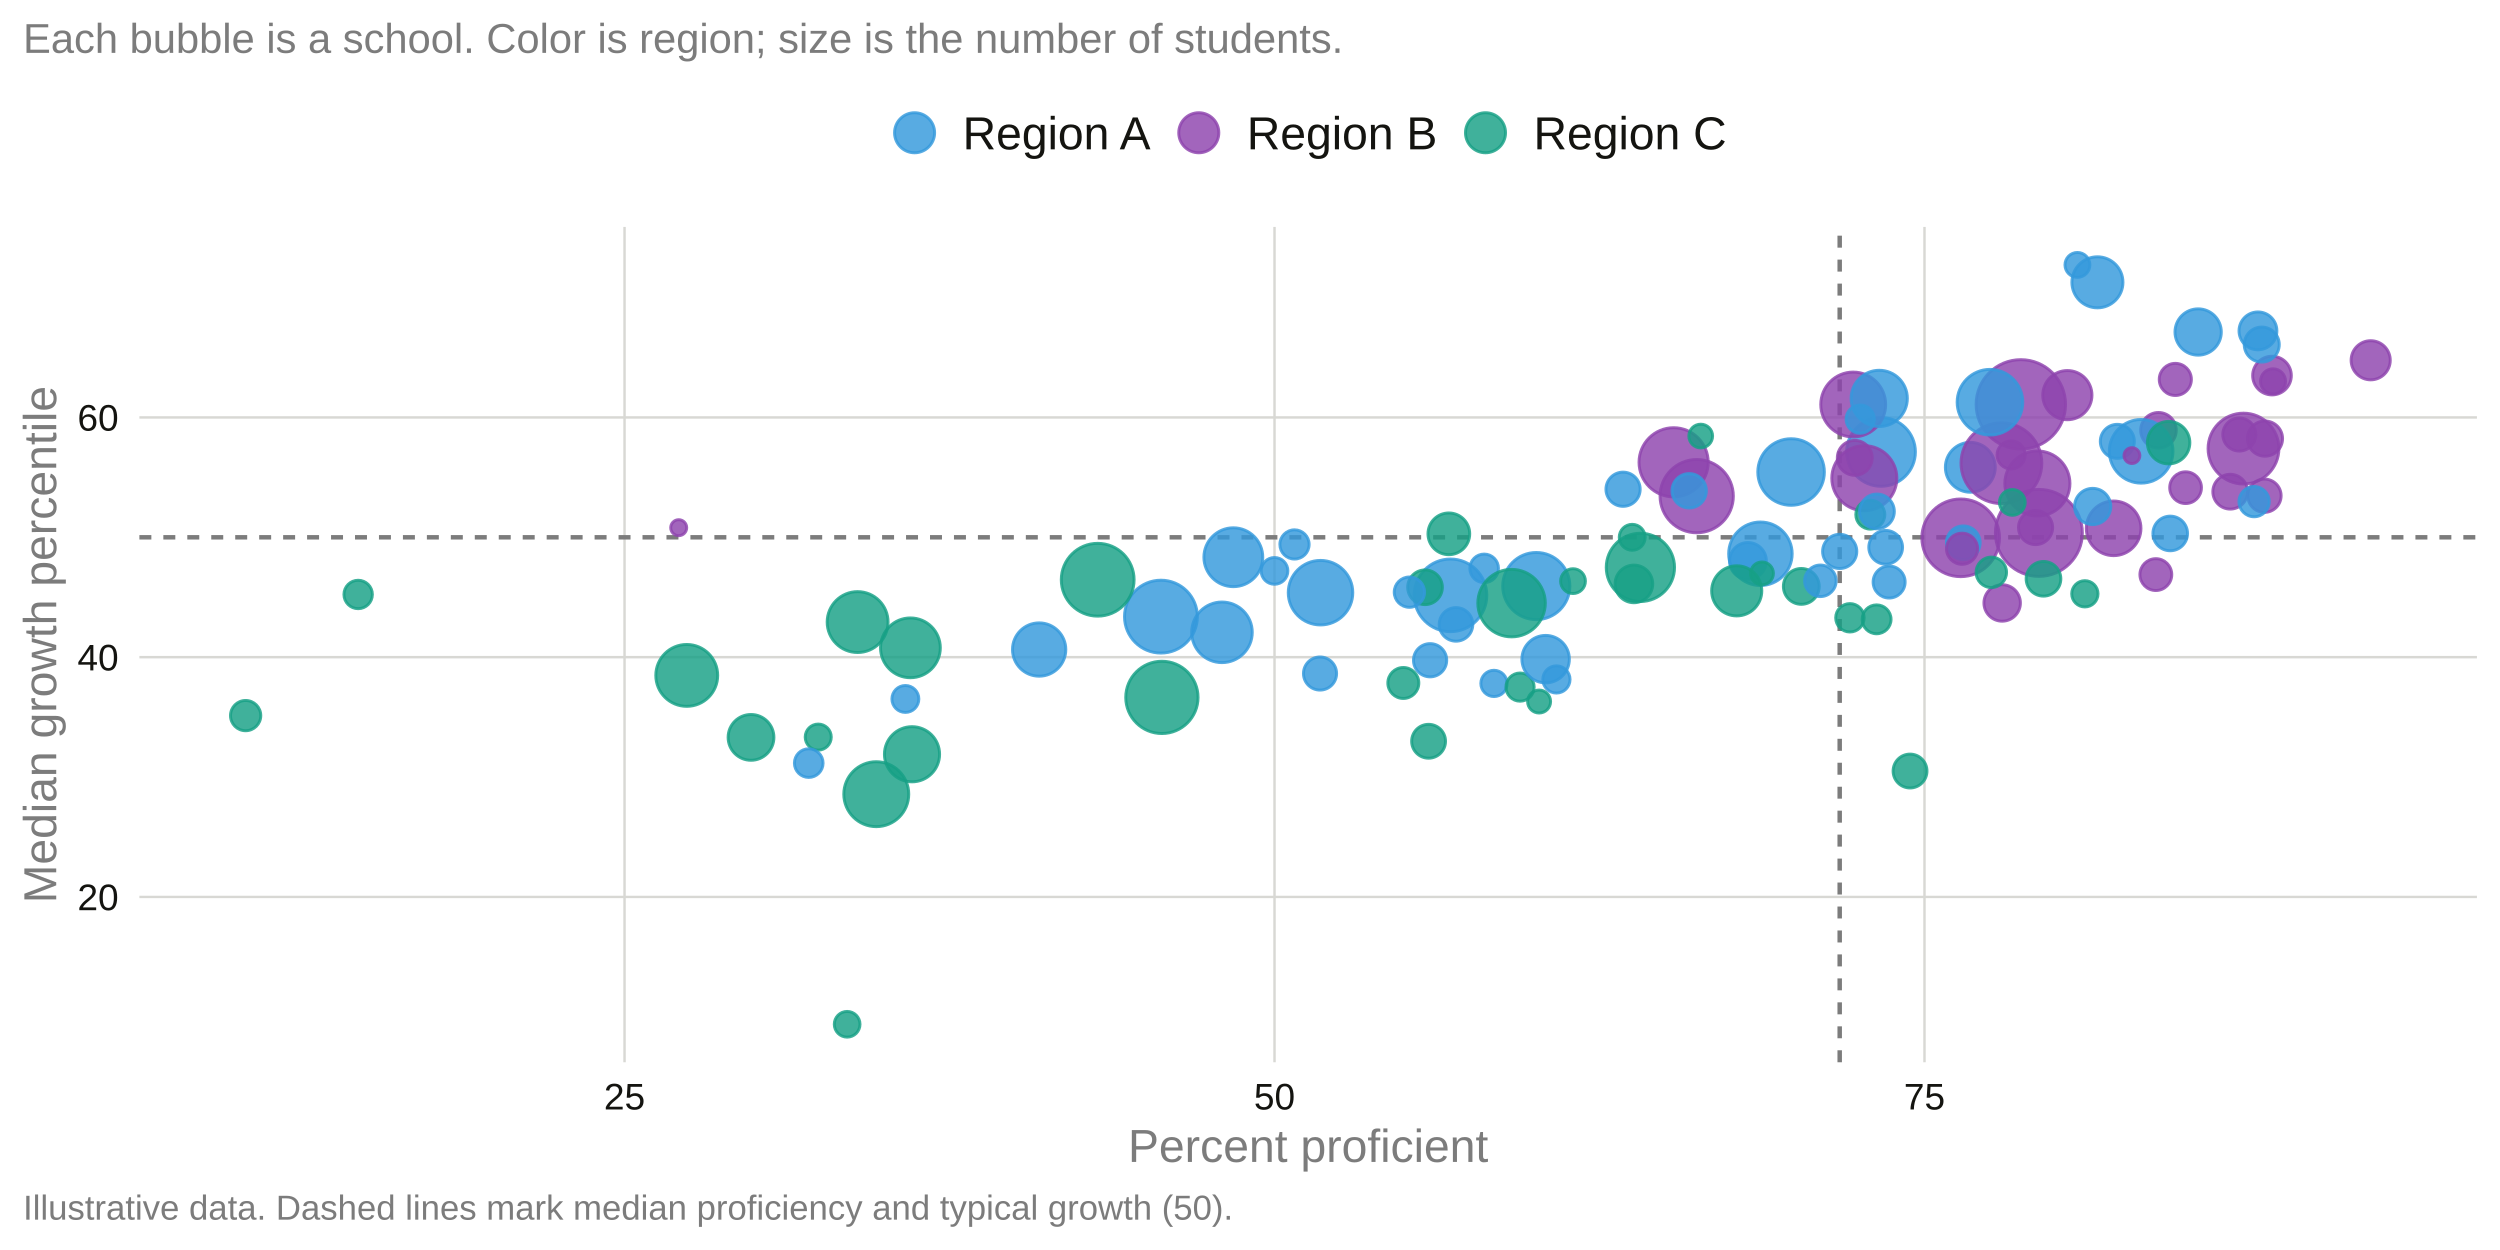
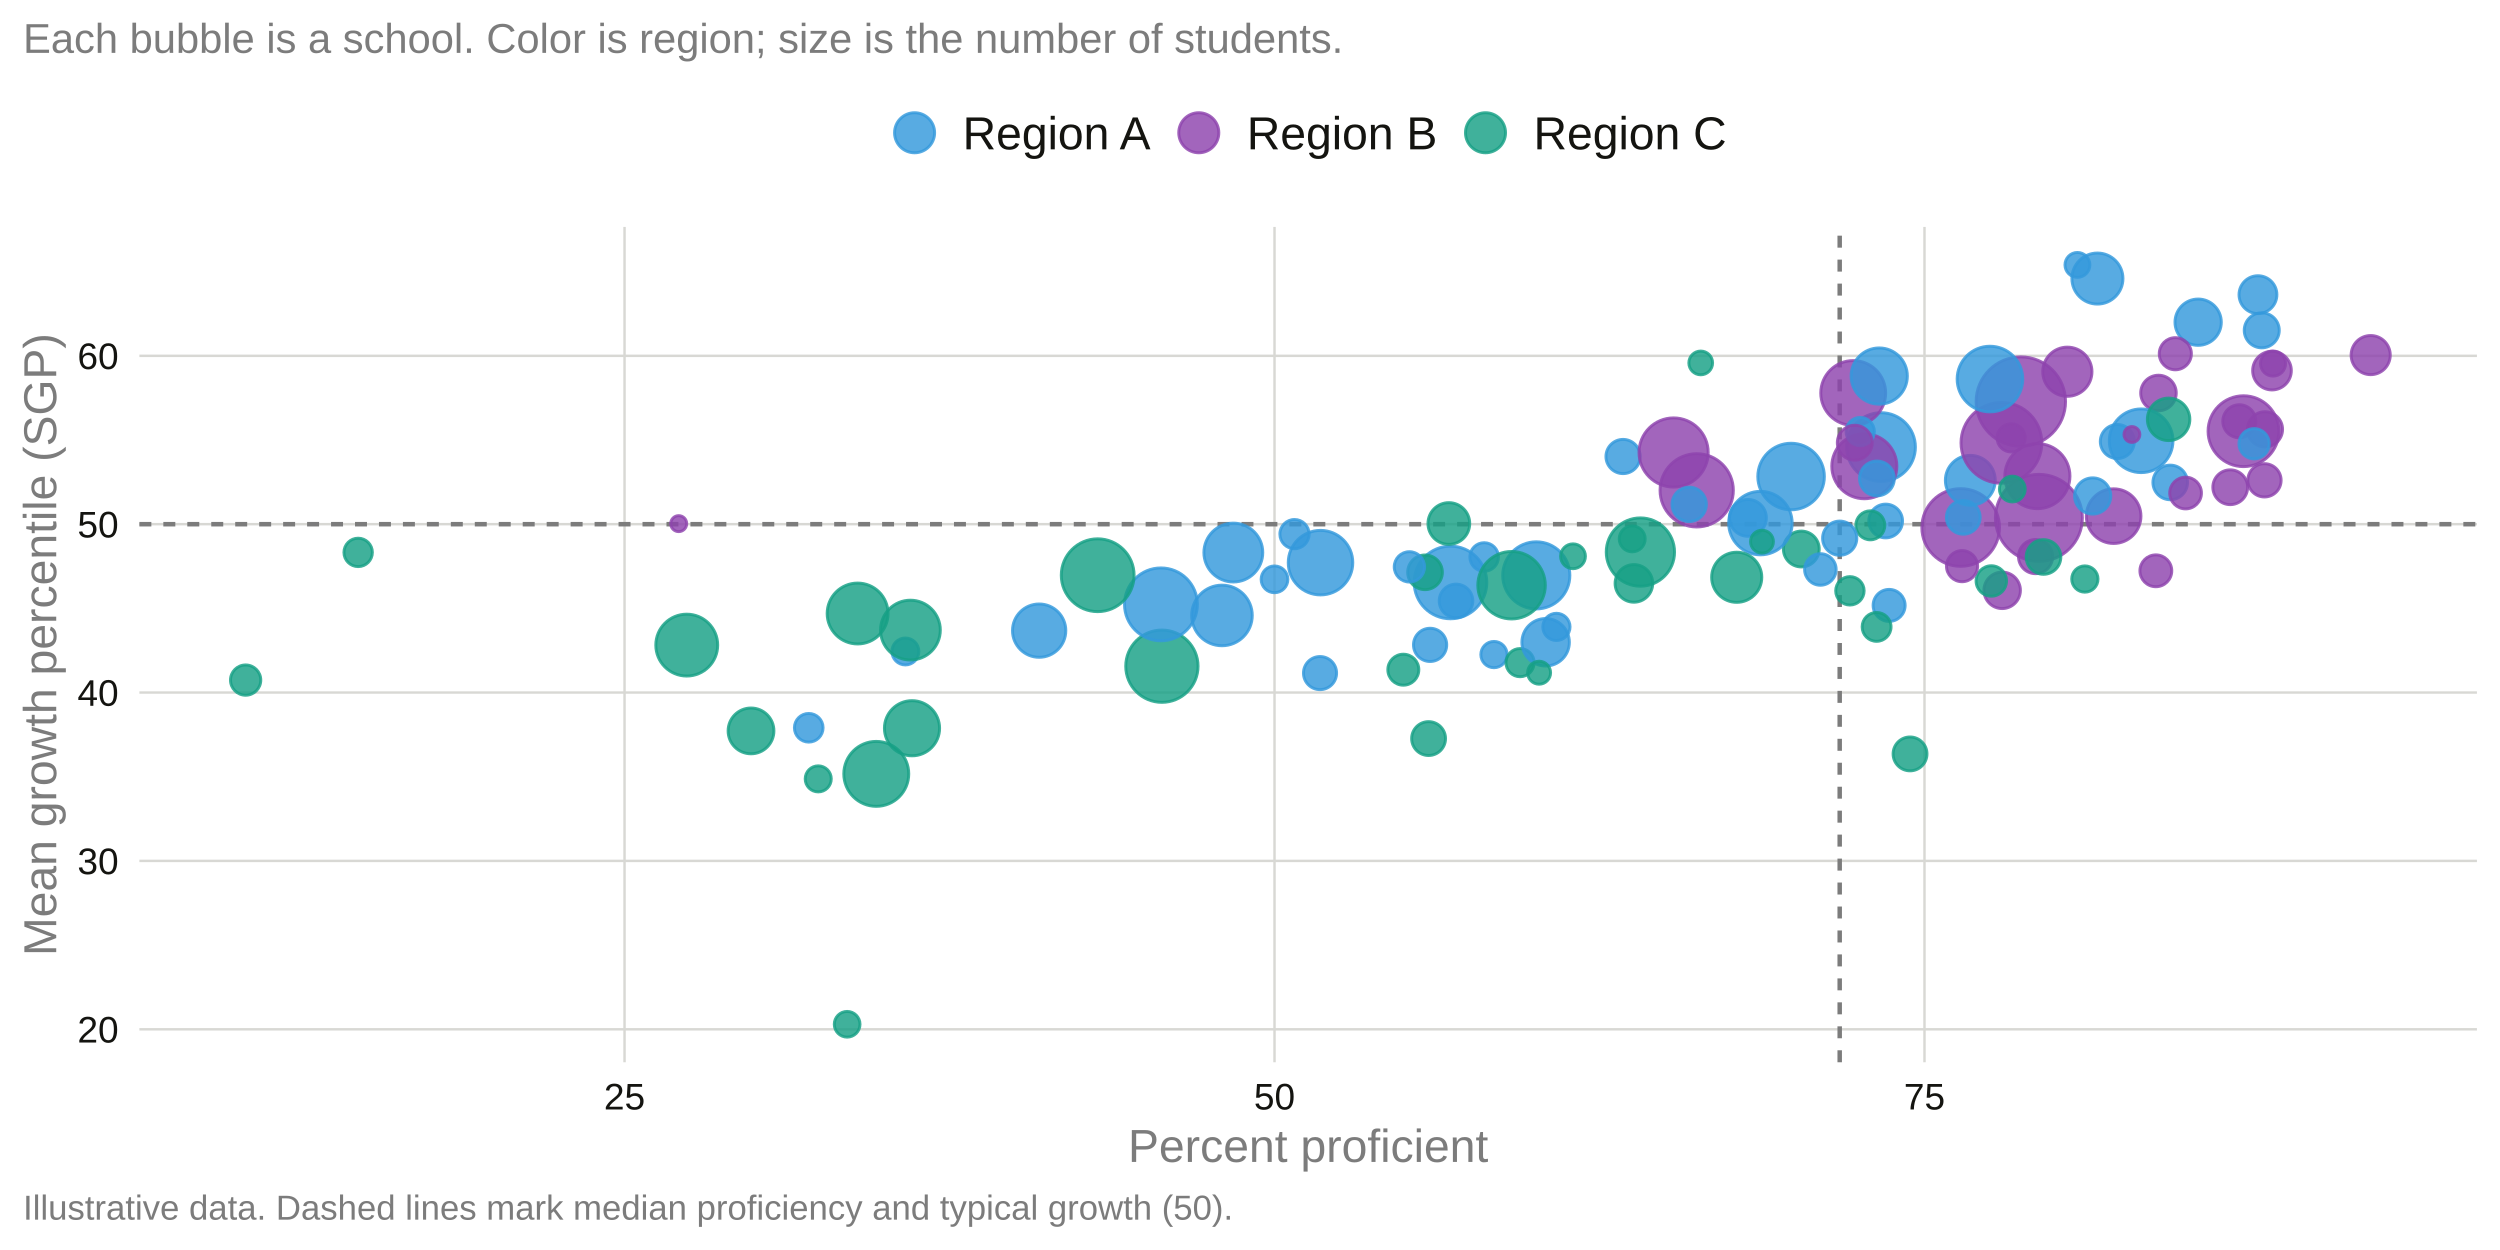
<svg xmlns="http://www.w3.org/2000/svg" width="864.00pt" height="432.00pt" viewBox="0 0 864.00 432.00">
  <g class="svglite">
    <defs>
      <style type="text/css">
    .svglite line, .svglite polyline, .svglite polygon, .svglite path, .svglite rect, .svglite circle {
      fill: none;
      stroke: #000000;
      stroke-linecap: round;
      stroke-linejoin: round;
      stroke-miterlimit: 10.00;
    }
    .svglite text {
      white-space: pre;
    }
    .svglite g.glyphgroup path {
      fill: inherit;
      stroke: none;
    }
  </style>
    </defs>
    <rect width="100%" height="100%" style="stroke: none; fill: none;" />
    <defs>
      <clipPath id="cpMC4wMHw4NjQuMDB8MC4wMHw0MzIuMDA=">
        <rect x="0.00" y="0.00" width="864.00" height="432.00" />
      </clipPath>
    </defs>
    <g clip-path="url(#cpMC4wMHw4NjQuMDB8MC4wMHw0MzIuMDA=)">
      <rect x="0" y="-0" width="864.00" height="432.00" style="stroke-width: 1.55; stroke: none;" />
    </g>
    <defs>
      <clipPath id="cpNDguMTd8ODU2LjAzfDc4LjQzfDM2Ny4xMQ==">
        <rect x="48.17" y="78.43" width="807.86" height="288.68" />
      </clipPath>
    </defs>
    <g clip-path="url(#cpNDguMTd8ODU2LjAzfDc4LjQzfDM2Ny4xMQ==)">
      <rect x="48.17" y="78.43" width="807.86" height="288.68" style="stroke-width: 1.55; stroke: none;" />
-       <polyline points="48.17,309.98 856.03,309.98 " style="stroke-width: 0.85; stroke: #D8D8D4; stroke-linecap: butt;" />
-       <polyline points="48.17,227.12 856.03,227.12 " style="stroke-width: 0.85; stroke: #D8D8D4; stroke-linecap: butt;" />
-       <polyline points="48.17,144.27 856.03,144.27 " style="stroke-width: 0.85; stroke: #D8D8D4; stroke-linecap: butt;" />
+       <polyline points="48.17,355.72 856.03,355.72 " style="stroke-width: 0.85; stroke: #D8D8D4; stroke-linecap: butt;" />
+       <polyline points="48.17,297.53 856.03,297.53 " style="stroke-width: 0.85; stroke: #D8D8D4; stroke-linecap: butt;" />
+       <polyline points="48.17,239.34 856.03,239.34 " style="stroke-width: 0.85; stroke: #D8D8D4; stroke-linecap: butt;" />
+       <polyline points="48.17,181.16 856.03,181.16 " style="stroke-width: 0.85; stroke: #D8D8D4; stroke-linecap: butt;" />
+       <polyline points="48.17,122.97 856.03,122.97 " style="stroke-width: 0.85; stroke: #D8D8D4; stroke-linecap: butt;" />
      <polyline points="215.84,367.11 215.84,78.43 " style="stroke-width: 0.85; stroke: #D8D8D4; stroke-linecap: butt;" />
      <polyline points="440.47,367.11 440.47,78.43 " style="stroke-width: 0.85; stroke: #D8D8D4; stroke-linecap: butt;" />
      <polyline points="665.10,367.11 665.10,78.43 " style="stroke-width: 0.85; stroke: #D8D8D4; stroke-linecap: butt;" />
-       <line x1="48.17" y1="185.69" x2="856.03" y2="185.69" style="stroke-width: 1.55; stroke: #7C7C7C; stroke-dasharray: 4.14,4.14; stroke-linecap: butt;" />
+       <line x1="48.17" y1="181.16" x2="856.03" y2="181.16" style="stroke-width: 1.55; stroke: #7C7C7C; stroke-dasharray: 4.14,4.14; stroke-linecap: butt;" />
      <line x1="635.80" y1="367.11" x2="635.80" y2="78.43" style="stroke-width: 1.55; stroke: #7C7C7C; stroke-dasharray: 4.14,4.14; stroke-linecap: butt;" />
-       <circle cx="516.32" cy="236.19" r="4.54" style="stroke-width: 1.03; stroke: #3498DB; stroke-opacity: 0.82; fill: #3498DB; fill-opacity: 0.82;" />
-       <circle cx="586.38" cy="171.47" r="12.66" style="stroke-width: 1.03; stroke: #8E44AD; stroke-opacity: 0.82; fill: #8E44AD; fill-opacity: 0.82;" />
-       <circle cx="456.37" cy="204.83" r="11.15" style="stroke-width: 1.03; stroke: #3498DB; stroke-opacity: 0.82; fill: #3498DB; fill-opacity: 0.82;" />
-       <circle cx="604.09" cy="193.86" r="6.36" style="stroke-width: 1.03; stroke: #3498DB; stroke-opacity: 0.82; fill: #3498DB; fill-opacity: 0.82;" />
-       <circle cx="401.55" cy="241.02" r="12.49" style="stroke-width: 1.03; stroke: #16A085; stroke-opacity: 0.82; fill: #16A085; fill-opacity: 0.82;" />
-       <circle cx="422.31" cy="218.53" r="10.47" style="stroke-width: 1.03; stroke: #3498DB; stroke-opacity: 0.82; fill: #3498DB; fill-opacity: 0.82;" />
-       <circle cx="237.34" cy="233.42" r="10.69" style="stroke-width: 1.03; stroke: #16A085; stroke-opacity: 0.82; fill: #16A085; fill-opacity: 0.82;" />
-       <circle cx="782.77" cy="151.58" r="6.08" style="stroke-width: 1.03; stroke: #8E44AD; stroke-opacity: 0.82; fill: #8E44AD; fill-opacity: 0.82;" />
-       <circle cx="560.93" cy="169.08" r="5.91" style="stroke-width: 1.03; stroke: #3498DB; stroke-opacity: 0.82; fill: #3498DB; fill-opacity: 0.82;" />
-       <circle cx="731.75" cy="152.53" r="5.88" style="stroke-width: 1.03; stroke: #3498DB; stroke-opacity: 0.82; fill: #3498DB; fill-opacity: 0.82;" />
-       <circle cx="782.60" cy="171.32" r="5.75" style="stroke-width: 1.03; stroke: #8E44AD; stroke-opacity: 0.82; fill: #8E44AD; fill-opacity: 0.82;" />
-       <circle cx="501.29" cy="205.75" r="12.55" style="stroke-width: 1.03; stroke: #3498DB; stroke-opacity: 0.82; fill: #3498DB; fill-opacity: 0.82;" />
-       <circle cx="730.47" cy="182.59" r="9.44" style="stroke-width: 1.03; stroke: #8E44AD; stroke-opacity: 0.82; fill: #8E44AD; fill-opacity: 0.82;" />
-       <circle cx="704.64" cy="184.17" r="15.03" style="stroke-width: 1.03; stroke: #8E44AD; stroke-opacity: 0.82; fill: #8E44AD; fill-opacity: 0.82;" />
-       <circle cx="619.00" cy="163.13" r="11.50" style="stroke-width: 1.03; stroke: #3498DB; stroke-opacity: 0.82; fill: #3498DB; fill-opacity: 0.82;" />
-       <circle cx="566.92" cy="196.09" r="11.80" style="stroke-width: 1.03; stroke: #16A085; stroke-opacity: 0.82; fill: #16A085; fill-opacity: 0.82;" />
-       <circle cx="564.68" cy="201.80" r="6.50" style="stroke-width: 1.03; stroke: #16A085; stroke-opacity: 0.82; fill: #16A085; fill-opacity: 0.82;" />
-       <circle cx="677.61" cy="185.87" r="13.42" style="stroke-width: 1.03; stroke: #8E44AD; stroke-opacity: 0.82; fill: #8E44AD; fill-opacity: 0.82;" />
-       <circle cx="724.87" cy="97.57" r="8.82" style="stroke-width: 1.03; stroke: #3498DB; stroke-opacity: 0.82; fill: #3498DB; fill-opacity: 0.82;" />
-       <circle cx="622.53" cy="202.66" r="6.19" style="stroke-width: 1.03; stroke: #16A085; stroke-opacity: 0.82; fill: #16A085; fill-opacity: 0.82;" />
-       <circle cx="492.49" cy="202.96" r="5.99" style="stroke-width: 1.03; stroke: #16A085; stroke-opacity: 0.82; fill: #16A085; fill-opacity: 0.82;" />
-       <circle cx="537.90" cy="234.82" r="4.70" style="stroke-width: 1.03; stroke: #3498DB; stroke-opacity: 0.82; fill: #3498DB; fill-opacity: 0.82;" />
-       <circle cx="714.48" cy="136.56" r="8.50" style="stroke-width: 1.03; stroke: #8E44AD; stroke-opacity: 0.82; fill: #8E44AD; fill-opacity: 0.82;" />
-       <circle cx="759.68" cy="114.74" r="8.00" style="stroke-width: 1.03; stroke: #3498DB; stroke-opacity: 0.82; fill: #3498DB; fill-opacity: 0.82;" />
-       <circle cx="770.77" cy="169.93" r="6.01" style="stroke-width: 1.03; stroke: #8E44AD; stroke-opacity: 0.82; fill: #8E44AD; fill-opacity: 0.82;" />
-       <circle cx="608.40" cy="191.38" r="10.97" style="stroke-width: 1.03; stroke: #3498DB; stroke-opacity: 0.82; fill: #3498DB; fill-opacity: 0.82;" />
-       <circle cx="819.31" cy="124.51" r="6.76" style="stroke-width: 1.03; stroke: #8E44AD; stroke-opacity: 0.82; fill: #8E44AD; fill-opacity: 0.82;" />
-       <circle cx="680.94" cy="161.50" r="8.62" style="stroke-width: 1.03; stroke: #3498DB; stroke-opacity: 0.82; fill: #3498DB; fill-opacity: 0.82;" />
-       <circle cx="650.08" cy="156.18" r="11.88" style="stroke-width: 1.03; stroke: #3498DB; stroke-opacity: 0.82; fill: #3498DB; fill-opacity: 0.82;" />
-       <circle cx="315.19" cy="260.67" r="9.53" style="stroke-width: 1.03; stroke: #16A085; stroke-opacity: 0.82; fill: #16A085; fill-opacity: 0.82;" />
-       <circle cx="698.40" cy="139.75" r="15.45" style="stroke-width: 1.03; stroke: #8E44AD; stroke-opacity: 0.82; fill: #8E44AD; fill-opacity: 0.82;" />
-       <circle cx="302.84" cy="274.47" r="11.22" style="stroke-width: 1.03; stroke: #16A085; stroke-opacity: 0.82; fill: #16A085; fill-opacity: 0.82;" />
-       <circle cx="512.93" cy="196.43" r="4.94" style="stroke-width: 1.03; stroke: #3498DB; stroke-opacity: 0.82; fill: #3498DB; fill-opacity: 0.82;" />
-       <circle cx="282.78" cy="254.74" r="4.50" style="stroke-width: 1.03; stroke: #16A085; stroke-opacity: 0.82; fill: #16A085; fill-opacity: 0.82;" />
-       <circle cx="691.69" cy="160.08" r="13.96" style="stroke-width: 1.03; stroke: #8E44AD; stroke-opacity: 0.82; fill: #8E44AD; fill-opacity: 0.82;" />
-       <circle cx="651.69" cy="189.15" r="5.83" style="stroke-width: 1.03; stroke: #3498DB; stroke-opacity: 0.82; fill: #3498DB; fill-opacity: 0.82;" />
-       <circle cx="704.12" cy="167.10" r="11.25" style="stroke-width: 1.03; stroke: #8E44AD; stroke-opacity: 0.82; fill: #8E44AD; fill-opacity: 0.82;" />
-       <circle cx="660.11" cy="266.47" r="5.85" style="stroke-width: 1.03; stroke: #16A085; stroke-opacity: 0.82; fill: #16A085; fill-opacity: 0.82;" />
-       <circle cx="401.22" cy="213.11" r="12.59" style="stroke-width: 1.03; stroke: #3498DB; stroke-opacity: 0.82; fill: #3498DB; fill-opacity: 0.82;" />
-       <circle cx="530.94" cy="202.54" r="11.60" style="stroke-width: 1.03; stroke: #3498DB; stroke-opacity: 0.82; fill: #3498DB; fill-opacity: 0.82;" />
-       <circle cx="775.35" cy="155.03" r="12.24" style="stroke-width: 1.03; stroke: #8E44AD; stroke-opacity: 0.82; fill: #8E44AD; fill-opacity: 0.82;" />
-       <circle cx="543.63" cy="200.84" r="4.29" style="stroke-width: 1.03; stroke: #16A085; stroke-opacity: 0.82; fill: #16A085; fill-opacity: 0.82;" />
-       <circle cx="723.23" cy="175.04" r="6.26" style="stroke-width: 1.03; stroke: #3498DB; stroke-opacity: 0.82; fill: #3498DB; fill-opacity: 0.82;" />
-       <circle cx="578.40" cy="159.77" r="11.95" style="stroke-width: 1.03; stroke: #8E44AD; stroke-opacity: 0.82; fill: #8E44AD; fill-opacity: 0.82;" />
-       <circle cx="785.20" cy="129.80" r="6.68" style="stroke-width: 1.03; stroke: #8E44AD; stroke-opacity: 0.82; fill: #8E44AD; fill-opacity: 0.82;" />
-       <circle cx="750.03" cy="184.36" r="5.98" style="stroke-width: 1.03; stroke: #3498DB; stroke-opacity: 0.82; fill: #3498DB; fill-opacity: 0.82;" />
-       <circle cx="703.49" cy="182.32" r="5.90" style="stroke-width: 1.03; stroke: #8E44AD; stroke-opacity: 0.82; fill: #8E44AD; fill-opacity: 0.82;" />
-       <circle cx="781.66" cy="119.09" r="6.05" style="stroke-width: 1.03; stroke: #3498DB; stroke-opacity: 0.82; fill: #3498DB; fill-opacity: 0.82;" />
-       <circle cx="687.73" cy="139.00" r="11.34" style="stroke-width: 1.03; stroke: #3498DB; stroke-opacity: 0.82; fill: #3498DB; fill-opacity: 0.82;" />
-       <circle cx="493.72" cy="256.18" r="5.85" style="stroke-width: 1.03; stroke: #16A085; stroke-opacity: 0.82; fill: #16A085; fill-opacity: 0.82;" />
-       <circle cx="426.24" cy="192.58" r="10.17" style="stroke-width: 1.03; stroke: #3498DB; stroke-opacity: 0.82; fill: #3498DB; fill-opacity: 0.82;" />
-       <circle cx="259.55" cy="254.84" r="7.91" style="stroke-width: 1.03; stroke: #16A085; stroke-opacity: 0.82; fill: #16A085; fill-opacity: 0.82;" />
-       <circle cx="447.38" cy="188.16" r="5.05" style="stroke-width: 1.03; stroke: #3498DB; stroke-opacity: 0.82; fill: #3498DB; fill-opacity: 0.82;" />
-       <circle cx="640.47" cy="139.80" r="11.21" style="stroke-width: 1.03; stroke: #8E44AD; stroke-opacity: 0.82; fill: #8E44AD; fill-opacity: 0.82;" />
-       <circle cx="608.94" cy="198.16" r="3.95" style="stroke-width: 1.03; stroke: #16A085; stroke-opacity: 0.82; fill: #16A085; fill-opacity: 0.82;" />
-       <circle cx="379.36" cy="200.36" r="12.58" style="stroke-width: 1.03; stroke: #16A085; stroke-opacity: 0.82; fill: #16A085; fill-opacity: 0.82;" />
-       <circle cx="494.24" cy="228.18" r="5.74" style="stroke-width: 1.03; stroke: #3498DB; stroke-opacity: 0.82; fill: #3498DB; fill-opacity: 0.82;" />
-       <circle cx="84.89" cy="247.31" r="5.23" style="stroke-width: 1.03; stroke: #16A085; stroke-opacity: 0.82; fill: #16A085; fill-opacity: 0.82;" />
-       <circle cx="644.31" cy="165.27" r="11.24" style="stroke-width: 1.03; stroke: #8E44AD; stroke-opacity: 0.82; fill: #8E44AD; fill-opacity: 0.82;" />
-       <circle cx="525.33" cy="237.46" r="4.87" style="stroke-width: 1.03; stroke: #16A085; stroke-opacity: 0.82; fill: #16A085; fill-opacity: 0.82;" />
-       <circle cx="745.97" cy="148.70" r="6.14" style="stroke-width: 1.03; stroke: #8E44AD; stroke-opacity: 0.82; fill: #8E44AD; fill-opacity: 0.82;" />
-       <circle cx="739.98" cy="155.97" r="11.00" style="stroke-width: 1.03; stroke: #3498DB; stroke-opacity: 0.82; fill: #3498DB; fill-opacity: 0.82;" />
-       <circle cx="312.90" cy="241.56" r="4.65" style="stroke-width: 1.03; stroke: #3498DB; stroke-opacity: 0.82; fill: #3498DB; fill-opacity: 0.82;" />
-       <circle cx="649.46" cy="137.69" r="9.72" style="stroke-width: 1.03; stroke: #3498DB; stroke-opacity: 0.82; fill: #3498DB; fill-opacity: 0.82;" />
-       <circle cx="359.13" cy="224.48" r="9.21" style="stroke-width: 1.03; stroke: #3498DB; stroke-opacity: 0.82; fill: #3498DB; fill-opacity: 0.82;" />
-       <circle cx="600.21" cy="204.20" r="8.66" style="stroke-width: 1.03; stroke: #16A085; stroke-opacity: 0.82; fill: #16A085; fill-opacity: 0.82;" />
-       <circle cx="522.40" cy="208.44" r="11.66" style="stroke-width: 1.03; stroke: #16A085; stroke-opacity: 0.82; fill: #16A085; fill-opacity: 0.82;" />
-       <circle cx="642.89" cy="144.86" r="4.89" style="stroke-width: 1.03; stroke: #3498DB; stroke-opacity: 0.82; fill: #3498DB; fill-opacity: 0.82;" />
-       <circle cx="706.23" cy="200.03" r="5.99" style="stroke-width: 1.03; stroke: #16A085; stroke-opacity: 0.82; fill: #16A085; fill-opacity: 0.82;" />
-       <circle cx="503.20" cy="215.79" r="5.80" style="stroke-width: 1.03; stroke: #3498DB; stroke-opacity: 0.82; fill: #3498DB; fill-opacity: 0.82;" />
-       <circle cx="534.17" cy="227.80" r="8.20" style="stroke-width: 1.03; stroke: #3498DB; stroke-opacity: 0.82; fill: #3498DB; fill-opacity: 0.82;" />
+       <circle cx="516.32" cy="226.22" r="4.54" style="stroke-width: 1.03; stroke: #3498DB; stroke-opacity: 0.82; fill: #3498DB; fill-opacity: 0.82;" />
+       <circle cx="586.38" cy="169.46" r="12.66" style="stroke-width: 1.03; stroke: #8E44AD; stroke-opacity: 0.82; fill: #8E44AD; fill-opacity: 0.82;" />
+       <circle cx="456.37" cy="194.45" r="11.15" style="stroke-width: 1.03; stroke: #3498DB; stroke-opacity: 0.82; fill: #3498DB; fill-opacity: 0.82;" />
+       <circle cx="604.09" cy="178.98" r="6.36" style="stroke-width: 1.03; stroke: #3498DB; stroke-opacity: 0.82; fill: #3498DB; fill-opacity: 0.82;" />
+       <circle cx="401.55" cy="230.24" r="12.49" style="stroke-width: 1.03; stroke: #16A085; stroke-opacity: 0.82; fill: #16A085; fill-opacity: 0.82;" />
+       <circle cx="422.31" cy="212.70" r="10.47" style="stroke-width: 1.03; stroke: #3498DB; stroke-opacity: 0.82; fill: #3498DB; fill-opacity: 0.82;" />
+       <circle cx="237.34" cy="222.95" r="10.69" style="stroke-width: 1.03; stroke: #16A085; stroke-opacity: 0.82; fill: #16A085; fill-opacity: 0.82;" />
+       <circle cx="782.77" cy="148.38" r="6.08" style="stroke-width: 1.03; stroke: #8E44AD; stroke-opacity: 0.82; fill: #8E44AD; fill-opacity: 0.82;" />
+       <circle cx="560.93" cy="157.77" r="5.91" style="stroke-width: 1.03; stroke: #3498DB; stroke-opacity: 0.82; fill: #3498DB; fill-opacity: 0.82;" />
+       <circle cx="731.75" cy="152.59" r="5.88" style="stroke-width: 1.03; stroke: #3498DB; stroke-opacity: 0.82; fill: #3498DB; fill-opacity: 0.82;" />
+       <circle cx="782.60" cy="166.00" r="5.75" style="stroke-width: 1.03; stroke: #8E44AD; stroke-opacity: 0.82; fill: #8E44AD; fill-opacity: 0.82;" />
+       <circle cx="501.29" cy="201.30" r="12.55" style="stroke-width: 1.03; stroke: #3498DB; stroke-opacity: 0.82; fill: #3498DB; fill-opacity: 0.82;" />
+       <circle cx="730.47" cy="178.38" r="9.44" style="stroke-width: 1.03; stroke: #8E44AD; stroke-opacity: 0.82; fill: #8E44AD; fill-opacity: 0.82;" />
+       <circle cx="704.64" cy="178.97" r="15.03" style="stroke-width: 1.03; stroke: #8E44AD; stroke-opacity: 0.82; fill: #8E44AD; fill-opacity: 0.82;" />
+       <circle cx="619.00" cy="164.69" r="11.50" style="stroke-width: 1.03; stroke: #3498DB; stroke-opacity: 0.82; fill: #3498DB; fill-opacity: 0.82;" />
+       <circle cx="566.92" cy="190.79" r="11.80" style="stroke-width: 1.03; stroke: #16A085; stroke-opacity: 0.82; fill: #16A085; fill-opacity: 0.82;" />
+       <circle cx="564.68" cy="201.62" r="6.50" style="stroke-width: 1.03; stroke: #16A085; stroke-opacity: 0.82; fill: #16A085; fill-opacity: 0.82;" />
+       <circle cx="677.61" cy="182.30" r="13.42" style="stroke-width: 1.03; stroke: #8E44AD; stroke-opacity: 0.82; fill: #8E44AD; fill-opacity: 0.82;" />
+       <circle cx="724.87" cy="96.27" r="8.82" style="stroke-width: 1.03; stroke: #3498DB; stroke-opacity: 0.82; fill: #3498DB; fill-opacity: 0.82;" />
+       <circle cx="622.53" cy="189.74" r="6.19" style="stroke-width: 1.03; stroke: #16A085; stroke-opacity: 0.82; fill: #16A085; fill-opacity: 0.82;" />
+       <circle cx="492.49" cy="197.79" r="5.99" style="stroke-width: 1.03; stroke: #16A085; stroke-opacity: 0.82; fill: #16A085; fill-opacity: 0.82;" />
+       <circle cx="537.90" cy="216.65" r="4.70" style="stroke-width: 1.03; stroke: #3498DB; stroke-opacity: 0.82; fill: #3498DB; fill-opacity: 0.82;" />
+       <circle cx="714.48" cy="128.47" r="8.50" style="stroke-width: 1.03; stroke: #8E44AD; stroke-opacity: 0.82; fill: #8E44AD; fill-opacity: 0.82;" />
+       <circle cx="759.68" cy="111.35" r="8.00" style="stroke-width: 1.03; stroke: #3498DB; stroke-opacity: 0.82; fill: #3498DB; fill-opacity: 0.82;" />
+       <circle cx="770.77" cy="168.39" r="6.01" style="stroke-width: 1.03; stroke: #8E44AD; stroke-opacity: 0.82; fill: #8E44AD; fill-opacity: 0.82;" />
+       <circle cx="608.40" cy="180.78" r="10.97" style="stroke-width: 1.03; stroke: #3498DB; stroke-opacity: 0.82; fill: #3498DB; fill-opacity: 0.82;" />
+       <circle cx="819.31" cy="122.72" r="6.76" style="stroke-width: 1.03; stroke: #8E44AD; stroke-opacity: 0.82; fill: #8E44AD; fill-opacity: 0.82;" />
+       <circle cx="680.94" cy="166.00" r="8.62" style="stroke-width: 1.03; stroke: #3498DB; stroke-opacity: 0.82; fill: #3498DB; fill-opacity: 0.82;" />
+       <circle cx="650.08" cy="154.51" r="11.88" style="stroke-width: 1.03; stroke: #3498DB; stroke-opacity: 0.82; fill: #3498DB; fill-opacity: 0.82;" />
+       <circle cx="315.19" cy="251.68" r="9.53" style="stroke-width: 1.03; stroke: #16A085; stroke-opacity: 0.82; fill: #16A085; fill-opacity: 0.82;" />
+       <circle cx="698.40" cy="138.79" r="15.45" style="stroke-width: 1.03; stroke: #8E44AD; stroke-opacity: 0.82; fill: #8E44AD; fill-opacity: 0.82;" />
+       <circle cx="302.84" cy="267.45" r="11.22" style="stroke-width: 1.03; stroke: #16A085; stroke-opacity: 0.82; fill: #16A085; fill-opacity: 0.82;" />
+       <circle cx="512.93" cy="192.50" r="4.94" style="stroke-width: 1.03; stroke: #3498DB; stroke-opacity: 0.82; fill: #3498DB; fill-opacity: 0.82;" />
+       <circle cx="282.78" cy="269.18" r="4.50" style="stroke-width: 1.03; stroke: #16A085; stroke-opacity: 0.82; fill: #16A085; fill-opacity: 0.82;" />
+       <circle cx="691.69" cy="153.05" r="13.96" style="stroke-width: 1.03; stroke: #8E44AD; stroke-opacity: 0.82; fill: #8E44AD; fill-opacity: 0.82;" />
+       <circle cx="651.69" cy="180.06" r="5.83" style="stroke-width: 1.03; stroke: #3498DB; stroke-opacity: 0.82; fill: #3498DB; fill-opacity: 0.82;" />
+       <circle cx="704.12" cy="164.55" r="11.25" style="stroke-width: 1.03; stroke: #8E44AD; stroke-opacity: 0.82; fill: #8E44AD; fill-opacity: 0.82;" />
+       <circle cx="660.11" cy="260.55" r="5.85" style="stroke-width: 1.03; stroke: #16A085; stroke-opacity: 0.82; fill: #16A085; fill-opacity: 0.82;" />
+       <circle cx="401.22" cy="208.87" r="12.59" style="stroke-width: 1.03; stroke: #3498DB; stroke-opacity: 0.82; fill: #3498DB; fill-opacity: 0.82;" />
+       <circle cx="530.94" cy="198.85" r="11.60" style="stroke-width: 1.03; stroke: #3498DB; stroke-opacity: 0.82; fill: #3498DB; fill-opacity: 0.82;" />
+       <circle cx="775.35" cy="149.02" r="12.24" style="stroke-width: 1.03; stroke: #8E44AD; stroke-opacity: 0.82; fill: #8E44AD; fill-opacity: 0.82;" />
+       <circle cx="543.63" cy="192.25" r="4.29" style="stroke-width: 1.03; stroke: #16A085; stroke-opacity: 0.82; fill: #16A085; fill-opacity: 0.82;" />
+       <circle cx="723.23" cy="171.41" r="6.26" style="stroke-width: 1.03; stroke: #3498DB; stroke-opacity: 0.82; fill: #3498DB; fill-opacity: 0.82;" />
+       <circle cx="578.40" cy="156.38" r="11.95" style="stroke-width: 1.03; stroke: #8E44AD; stroke-opacity: 0.82; fill: #8E44AD; fill-opacity: 0.82;" />
+       <circle cx="785.20" cy="128.08" r="6.68" style="stroke-width: 1.03; stroke: #8E44AD; stroke-opacity: 0.82; fill: #8E44AD; fill-opacity: 0.82;" />
+       <circle cx="750.03" cy="166.73" r="5.98" style="stroke-width: 1.03; stroke: #3498DB; stroke-opacity: 0.82; fill: #3498DB; fill-opacity: 0.82;" />
+       <circle cx="703.49" cy="192.36" r="5.90" style="stroke-width: 1.03; stroke: #8E44AD; stroke-opacity: 0.82; fill: #8E44AD; fill-opacity: 0.82;" />
+       <circle cx="781.66" cy="114.16" r="6.05" style="stroke-width: 1.03; stroke: #3498DB; stroke-opacity: 0.82; fill: #3498DB; fill-opacity: 0.82;" />
+       <circle cx="687.73" cy="131.00" r="11.34" style="stroke-width: 1.03; stroke: #3498DB; stroke-opacity: 0.82; fill: #3498DB; fill-opacity: 0.82;" />
+       <circle cx="493.72" cy="255.25" r="5.85" style="stroke-width: 1.03; stroke: #16A085; stroke-opacity: 0.82; fill: #16A085; fill-opacity: 0.82;" />
+       <circle cx="426.24" cy="190.96" r="10.17" style="stroke-width: 1.03; stroke: #3498DB; stroke-opacity: 0.82; fill: #3498DB; fill-opacity: 0.82;" />
+       <circle cx="259.55" cy="252.60" r="7.91" style="stroke-width: 1.03; stroke: #16A085; stroke-opacity: 0.82; fill: #16A085; fill-opacity: 0.82;" />
+       <circle cx="447.38" cy="184.59" r="5.05" style="stroke-width: 1.03; stroke: #3498DB; stroke-opacity: 0.82; fill: #3498DB; fill-opacity: 0.82;" />
+       <circle cx="640.47" cy="135.83" r="11.21" style="stroke-width: 1.03; stroke: #8E44AD; stroke-opacity: 0.82; fill: #8E44AD; fill-opacity: 0.82;" />
+       <circle cx="608.94" cy="187.19" r="3.95" style="stroke-width: 1.03; stroke: #16A085; stroke-opacity: 0.82; fill: #16A085; fill-opacity: 0.82;" />
+       <circle cx="379.36" cy="198.80" r="12.58" style="stroke-width: 1.03; stroke: #16A085; stroke-opacity: 0.82; fill: #16A085; fill-opacity: 0.82;" />
+       <circle cx="494.24" cy="222.87" r="5.74" style="stroke-width: 1.03; stroke: #3498DB; stroke-opacity: 0.82; fill: #3498DB; fill-opacity: 0.82;" />
+       <circle cx="84.89" cy="235.04" r="5.23" style="stroke-width: 1.03; stroke: #16A085; stroke-opacity: 0.82; fill: #16A085; fill-opacity: 0.82;" />
+       <circle cx="644.31" cy="161.13" r="11.24" style="stroke-width: 1.03; stroke: #8E44AD; stroke-opacity: 0.82; fill: #8E44AD; fill-opacity: 0.82;" />
+       <circle cx="525.33" cy="229.01" r="4.87" style="stroke-width: 1.03; stroke: #16A085; stroke-opacity: 0.82; fill: #16A085; fill-opacity: 0.82;" />
+       <circle cx="745.97" cy="135.82" r="6.14" style="stroke-width: 1.03; stroke: #8E44AD; stroke-opacity: 0.82; fill: #8E44AD; fill-opacity: 0.82;" />
+       <circle cx="739.98" cy="152.33" r="11.00" style="stroke-width: 1.03; stroke: #3498DB; stroke-opacity: 0.82; fill: #3498DB; fill-opacity: 0.82;" />
+       <circle cx="312.90" cy="225.15" r="4.65" style="stroke-width: 1.03; stroke: #3498DB; stroke-opacity: 0.82; fill: #3498DB; fill-opacity: 0.82;" />
+       <circle cx="649.46" cy="129.97" r="9.72" style="stroke-width: 1.03; stroke: #3498DB; stroke-opacity: 0.82; fill: #3498DB; fill-opacity: 0.82;" />
+       <circle cx="359.13" cy="217.95" r="9.21" style="stroke-width: 1.03; stroke: #3498DB; stroke-opacity: 0.82; fill: #3498DB; fill-opacity: 0.82;" />
+       <circle cx="600.21" cy="199.51" r="8.66" style="stroke-width: 1.03; stroke: #16A085; stroke-opacity: 0.82; fill: #16A085; fill-opacity: 0.82;" />
+       <circle cx="522.40" cy="202.25" r="11.66" style="stroke-width: 1.03; stroke: #16A085; stroke-opacity: 0.82; fill: #16A085; fill-opacity: 0.82;" />
+       <circle cx="642.89" cy="149.15" r="4.89" style="stroke-width: 1.03; stroke: #3498DB; stroke-opacity: 0.82; fill: #3498DB; fill-opacity: 0.82;" />
+       <circle cx="706.23" cy="192.49" r="5.99" style="stroke-width: 1.03; stroke: #16A085; stroke-opacity: 0.82; fill: #16A085; fill-opacity: 0.82;" />
+       <circle cx="503.20" cy="207.68" r="5.80" style="stroke-width: 1.03; stroke: #3498DB; stroke-opacity: 0.82; fill: #3498DB; fill-opacity: 0.82;" />
+       <circle cx="534.17" cy="221.97" r="8.20" style="stroke-width: 1.03; stroke: #3498DB; stroke-opacity: 0.82; fill: #3498DB; fill-opacity: 0.82;" />
      <circle cx="292.77" cy="353.99" r="4.44" style="stroke-width: 1.03; stroke: #16A085; stroke-opacity: 0.82; fill: #16A085; fill-opacity: 0.82;" />
-       <circle cx="456.20" cy="232.77" r="5.72" style="stroke-width: 1.03; stroke: #3498DB; stroke-opacity: 0.82; fill: #3498DB; fill-opacity: 0.82;" />
-       <circle cx="691.95" cy="208.38" r="6.30" style="stroke-width: 1.03; stroke: #8E44AD; stroke-opacity: 0.82; fill: #8E44AD; fill-opacity: 0.82;" />
-       <circle cx="646.38" cy="177.85" r="5.01" style="stroke-width: 1.03; stroke: #16A085; stroke-opacity: 0.82; fill: #16A085; fill-opacity: 0.82;" />
-       <circle cx="296.39" cy="214.99" r="10.52" style="stroke-width: 1.03; stroke: #16A085; stroke-opacity: 0.82; fill: #16A085; fill-opacity: 0.82;" />
-       <circle cx="639.33" cy="213.51" r="4.91" style="stroke-width: 1.03; stroke: #16A085; stroke-opacity: 0.82; fill: #16A085; fill-opacity: 0.82;" />
-       <circle cx="641.01" cy="158.24" r="6.03" style="stroke-width: 1.03; stroke: #8E44AD; stroke-opacity: 0.82; fill: #8E44AD; fill-opacity: 0.82;" />
-       <circle cx="755.34" cy="168.54" r="5.48" style="stroke-width: 1.03; stroke: #8E44AD; stroke-opacity: 0.82; fill: #8E44AD; fill-opacity: 0.82;" />
-       <circle cx="745.06" cy="198.58" r="5.50" style="stroke-width: 1.03; stroke: #8E44AD; stroke-opacity: 0.82; fill: #8E44AD; fill-opacity: 0.82;" />
-       <circle cx="629.12" cy="200.73" r="5.45" style="stroke-width: 1.03; stroke: #3498DB; stroke-opacity: 0.82; fill: #3498DB; fill-opacity: 0.82;" />
-       <circle cx="440.47" cy="197.30" r="4.62" style="stroke-width: 1.03; stroke: #3498DB; stroke-opacity: 0.82; fill: #3498DB; fill-opacity: 0.82;" />
-       <circle cx="583.78" cy="169.62" r="5.94" style="stroke-width: 1.03; stroke: #3498DB; stroke-opacity: 0.82; fill: #3498DB; fill-opacity: 0.82;" />
-       <circle cx="695.05" cy="157.23" r="4.87" style="stroke-width: 1.03; stroke: #8E44AD; stroke-opacity: 0.82; fill: #8E44AD; fill-opacity: 0.82;" />
-       <circle cx="314.64" cy="223.89" r="10.33" style="stroke-width: 1.03; stroke: #16A085; stroke-opacity: 0.82; fill: #16A085; fill-opacity: 0.82;" />
-       <circle cx="678.51" cy="187.59" r="5.83" style="stroke-width: 1.03; stroke: #3498DB; stroke-opacity: 0.82; fill: #3498DB; fill-opacity: 0.82;" />
-       <circle cx="749.47" cy="152.98" r="7.34" style="stroke-width: 1.03; stroke: #16A085; stroke-opacity: 0.82; fill: #16A085; fill-opacity: 0.82;" />
-       <circle cx="123.78" cy="205.45" r="4.91" style="stroke-width: 1.03; stroke: #16A085; stroke-opacity: 0.82; fill: #16A085; fill-opacity: 0.82;" />
-       <circle cx="487.09" cy="204.65" r="5.24" style="stroke-width: 1.03; stroke: #3498DB; stroke-opacity: 0.82; fill: #3498DB; fill-opacity: 0.82;" />
-       <circle cx="564.09" cy="185.69" r="4.48" style="stroke-width: 1.03; stroke: #16A085; stroke-opacity: 0.82; fill: #16A085; fill-opacity: 0.82;" />
-       <circle cx="688.20" cy="197.80" r="5.26" style="stroke-width: 1.03; stroke: #16A085; stroke-opacity: 0.82; fill: #16A085; fill-opacity: 0.82;" />
-       <circle cx="652.88" cy="201.15" r="5.53" style="stroke-width: 1.03; stroke: #3498DB; stroke-opacity: 0.82; fill: #3498DB; fill-opacity: 0.82;" />
-       <circle cx="780.35" cy="114.35" r="6.54" style="stroke-width: 1.03; stroke: #3498DB; stroke-opacity: 0.82; fill: #3498DB; fill-opacity: 0.82;" />
-       <circle cx="484.99" cy="236.04" r="5.35" style="stroke-width: 1.03; stroke: #16A085; stroke-opacity: 0.82; fill: #16A085; fill-opacity: 0.82;" />
-       <circle cx="635.80" cy="190.57" r="5.91" style="stroke-width: 1.03; stroke: #3498DB; stroke-opacity: 0.82; fill: #3498DB; fill-opacity: 0.82;" />
-       <circle cx="648.67" cy="176.76" r="6.01" style="stroke-width: 1.03; stroke: #3498DB; stroke-opacity: 0.82; fill: #3498DB; fill-opacity: 0.82;" />
-       <circle cx="751.79" cy="131.13" r="5.55" style="stroke-width: 1.03; stroke: #8E44AD; stroke-opacity: 0.82; fill: #8E44AD; fill-opacity: 0.82;" />
-       <circle cx="773.91" cy="150.17" r="5.71" style="stroke-width: 1.03; stroke: #8E44AD; stroke-opacity: 0.82; fill: #8E44AD; fill-opacity: 0.82;" />
+       <circle cx="456.20" cy="232.62" r="5.72" style="stroke-width: 1.03; stroke: #3498DB; stroke-opacity: 0.82; fill: #3498DB; fill-opacity: 0.82;" />
+       <circle cx="691.95" cy="204.02" r="6.30" style="stroke-width: 1.03; stroke: #8E44AD; stroke-opacity: 0.82; fill: #8E44AD; fill-opacity: 0.82;" />
+       <circle cx="646.38" cy="181.55" r="5.01" style="stroke-width: 1.03; stroke: #16A085; stroke-opacity: 0.82; fill: #16A085; fill-opacity: 0.82;" />
+       <circle cx="296.39" cy="212.03" r="10.52" style="stroke-width: 1.03; stroke: #16A085; stroke-opacity: 0.82; fill: #16A085; fill-opacity: 0.82;" />
+       <circle cx="639.33" cy="204.19" r="4.91" style="stroke-width: 1.03; stroke: #16A085; stroke-opacity: 0.82; fill: #16A085; fill-opacity: 0.82;" />
+       <circle cx="641.01" cy="153.00" r="6.03" style="stroke-width: 1.03; stroke: #8E44AD; stroke-opacity: 0.82; fill: #8E44AD; fill-opacity: 0.82;" />
+       <circle cx="755.34" cy="170.39" r="5.48" style="stroke-width: 1.03; stroke: #8E44AD; stroke-opacity: 0.82; fill: #8E44AD; fill-opacity: 0.82;" />
+       <circle cx="745.06" cy="197.27" r="5.50" style="stroke-width: 1.03; stroke: #8E44AD; stroke-opacity: 0.82; fill: #8E44AD; fill-opacity: 0.82;" />
+       <circle cx="629.12" cy="196.81" r="5.45" style="stroke-width: 1.03; stroke: #3498DB; stroke-opacity: 0.82; fill: #3498DB; fill-opacity: 0.82;" />
+       <circle cx="440.47" cy="200.22" r="4.62" style="stroke-width: 1.03; stroke: #3498DB; stroke-opacity: 0.82; fill: #3498DB; fill-opacity: 0.82;" />
+       <circle cx="583.78" cy="174.31" r="5.94" style="stroke-width: 1.03; stroke: #3498DB; stroke-opacity: 0.82; fill: #3498DB; fill-opacity: 0.82;" />
+       <circle cx="695.05" cy="151.33" r="4.87" style="stroke-width: 1.03; stroke: #8E44AD; stroke-opacity: 0.82; fill: #8E44AD; fill-opacity: 0.82;" />
+       <circle cx="314.64" cy="217.76" r="10.33" style="stroke-width: 1.03; stroke: #16A085; stroke-opacity: 0.82; fill: #16A085; fill-opacity: 0.82;" />
+       <circle cx="678.51" cy="178.79" r="5.83" style="stroke-width: 1.03; stroke: #3498DB; stroke-opacity: 0.82; fill: #3498DB; fill-opacity: 0.82;" />
+       <circle cx="749.47" cy="144.92" r="7.34" style="stroke-width: 1.03; stroke: #16A085; stroke-opacity: 0.82; fill: #16A085; fill-opacity: 0.82;" />
+       <circle cx="123.78" cy="190.91" r="4.91" style="stroke-width: 1.03; stroke: #16A085; stroke-opacity: 0.82; fill: #16A085; fill-opacity: 0.82;" />
+       <circle cx="487.09" cy="195.91" r="5.24" style="stroke-width: 1.03; stroke: #3498DB; stroke-opacity: 0.82; fill: #3498DB; fill-opacity: 0.82;" />
+       <circle cx="564.09" cy="186.23" r="4.48" style="stroke-width: 1.03; stroke: #16A085; stroke-opacity: 0.82; fill: #16A085; fill-opacity: 0.82;" />
+       <circle cx="688.20" cy="200.79" r="5.26" style="stroke-width: 1.03; stroke: #16A085; stroke-opacity: 0.82; fill: #16A085; fill-opacity: 0.82;" />
+       <circle cx="652.88" cy="209.23" r="5.53" style="stroke-width: 1.03; stroke: #3498DB; stroke-opacity: 0.82; fill: #3498DB; fill-opacity: 0.82;" />
+       <circle cx="780.35" cy="101.84" r="6.54" style="stroke-width: 1.03; stroke: #3498DB; stroke-opacity: 0.82; fill: #3498DB; fill-opacity: 0.82;" />
+       <circle cx="484.99" cy="231.45" r="5.35" style="stroke-width: 1.03; stroke: #16A085; stroke-opacity: 0.82; fill: #16A085; fill-opacity: 0.82;" />
+       <circle cx="635.80" cy="186.00" r="5.91" style="stroke-width: 1.03; stroke: #3498DB; stroke-opacity: 0.82; fill: #3498DB; fill-opacity: 0.82;" />
+       <circle cx="648.67" cy="165.36" r="6.01" style="stroke-width: 1.03; stroke: #3498DB; stroke-opacity: 0.82; fill: #3498DB; fill-opacity: 0.82;" />
+       <circle cx="751.79" cy="122.25" r="5.55" style="stroke-width: 1.03; stroke: #8E44AD; stroke-opacity: 0.82; fill: #8E44AD; fill-opacity: 0.82;" />
+       <circle cx="773.91" cy="145.59" r="5.71" style="stroke-width: 1.03; stroke: #8E44AD; stroke-opacity: 0.82; fill: #8E44AD; fill-opacity: 0.82;" />
      <circle cx="717.96" cy="91.55" r="4.30" style="stroke-width: 1.03; stroke: #3498DB; stroke-opacity: 0.82; fill: #3498DB; fill-opacity: 0.82;" />
-       <circle cx="500.72" cy="184.49" r="7.21" style="stroke-width: 1.03; stroke: #16A085; stroke-opacity: 0.82; fill: #16A085; fill-opacity: 0.82;" />
-       <circle cx="531.91" cy="242.45" r="3.97" style="stroke-width: 1.03; stroke: #16A085; stroke-opacity: 0.82; fill: #16A085; fill-opacity: 0.82;" />
-       <circle cx="279.50" cy="263.73" r="4.95" style="stroke-width: 1.03; stroke: #3498DB; stroke-opacity: 0.82; fill: #3498DB; fill-opacity: 0.82;" />
-       <circle cx="779.02" cy="173.36" r="5.23" style="stroke-width: 1.03; stroke: #3498DB; stroke-opacity: 0.82; fill: #3498DB; fill-opacity: 0.82;" />
-       <circle cx="648.55" cy="214.04" r="4.99" style="stroke-width: 1.03; stroke: #16A085; stroke-opacity: 0.82; fill: #16A085; fill-opacity: 0.82;" />
-       <circle cx="678.08" cy="189.65" r="5.38" style="stroke-width: 1.03; stroke: #8E44AD; stroke-opacity: 0.82; fill: #8E44AD; fill-opacity: 0.82;" />
-       <circle cx="785.56" cy="131.79" r="4.33" style="stroke-width: 1.03; stroke: #8E44AD; stroke-opacity: 0.82; fill: #8E44AD; fill-opacity: 0.82;" />
-       <circle cx="720.53" cy="205.22" r="4.54" style="stroke-width: 1.03; stroke: #16A085; stroke-opacity: 0.82; fill: #16A085; fill-opacity: 0.82;" />
-       <circle cx="695.46" cy="173.63" r="4.46" style="stroke-width: 1.03; stroke: #16A085; stroke-opacity: 0.82; fill: #16A085; fill-opacity: 0.82;" />
-       <circle cx="234.56" cy="182.37" r="2.76" style="stroke-width: 1.03; stroke: #8E44AD; stroke-opacity: 0.82; fill: #8E44AD; fill-opacity: 0.82;" />
-       <circle cx="587.77" cy="150.70" r="4.10" style="stroke-width: 1.03; stroke: #16A085; stroke-opacity: 0.82; fill: #16A085; fill-opacity: 0.82;" />
-       <circle cx="736.79" cy="157.45" r="2.74" style="stroke-width: 1.03; stroke: #8E44AD; stroke-opacity: 0.82; fill: #8E44AD; fill-opacity: 0.82;" />
+       <circle cx="500.72" cy="180.93" r="7.21" style="stroke-width: 1.03; stroke: #16A085; stroke-opacity: 0.82; fill: #16A085; fill-opacity: 0.82;" />
+       <circle cx="531.91" cy="232.49" r="3.97" style="stroke-width: 1.03; stroke: #16A085; stroke-opacity: 0.82; fill: #16A085; fill-opacity: 0.82;" />
+       <circle cx="279.50" cy="251.52" r="4.95" style="stroke-width: 1.03; stroke: #3498DB; stroke-opacity: 0.82; fill: #3498DB; fill-opacity: 0.82;" />
+       <circle cx="779.02" cy="153.36" r="5.23" style="stroke-width: 1.03; stroke: #3498DB; stroke-opacity: 0.82; fill: #3498DB; fill-opacity: 0.82;" />
+       <circle cx="648.55" cy="216.65" r="4.99" style="stroke-width: 1.03; stroke: #16A085; stroke-opacity: 0.82; fill: #16A085; fill-opacity: 0.82;" />
+       <circle cx="678.08" cy="195.66" r="5.38" style="stroke-width: 1.03; stroke: #8E44AD; stroke-opacity: 0.82; fill: #8E44AD; fill-opacity: 0.82;" />
+       <circle cx="785.56" cy="125.65" r="4.33" style="stroke-width: 1.03; stroke: #8E44AD; stroke-opacity: 0.82; fill: #8E44AD; fill-opacity: 0.82;" />
+       <circle cx="720.53" cy="200.11" r="4.54" style="stroke-width: 1.03; stroke: #16A085; stroke-opacity: 0.82; fill: #16A085; fill-opacity: 0.82;" />
+       <circle cx="695.46" cy="169.01" r="4.46" style="stroke-width: 1.03; stroke: #16A085; stroke-opacity: 0.82; fill: #16A085; fill-opacity: 0.82;" />
+       <circle cx="234.56" cy="180.97" r="2.76" style="stroke-width: 1.03; stroke: #8E44AD; stroke-opacity: 0.82; fill: #8E44AD; fill-opacity: 0.82;" />
+       <circle cx="587.77" cy="125.43" r="4.10" style="stroke-width: 1.03; stroke: #16A085; stroke-opacity: 0.82; fill: #16A085; fill-opacity: 0.82;" />
+       <circle cx="736.79" cy="150.16" r="2.74" style="stroke-width: 1.03; stroke: #8E44AD; stroke-opacity: 0.82; fill: #8E44AD; fill-opacity: 0.82;" />
    </g>
    <g clip-path="url(#cpMC4wMHw4NjQuMDB8MC4wMHw0MzIuMDA=)">
-       <text x="41.00" y="314.56" text-anchor="end" style="font-size: 12.80px;fill: #141410; font-family: &quot;Arial&quot;;" textLength="14.22px" lengthAdjust="spacingAndGlyphs">20</text>
-       <text x="41.00" y="231.70" text-anchor="end" style="font-size: 12.80px;fill: #141410; font-family: &quot;Arial&quot;;" textLength="14.22px" lengthAdjust="spacingAndGlyphs">40</text>
-       <text x="41.00" y="148.84" text-anchor="end" style="font-size: 12.80px;fill: #141410; font-family: &quot;Arial&quot;;" textLength="14.22px" lengthAdjust="spacingAndGlyphs">60</text>
+       <text x="41.00" y="360.30" text-anchor="end" style="font-size: 12.80px;fill: #141410; font-family: &quot;Arial&quot;;" textLength="14.22px" lengthAdjust="spacingAndGlyphs">20</text>
+       <text x="41.00" y="302.11" text-anchor="end" style="font-size: 12.80px;fill: #141410; font-family: &quot;Arial&quot;;" textLength="14.22px" lengthAdjust="spacingAndGlyphs">30</text>
+       <text x="41.00" y="243.92" text-anchor="end" style="font-size: 12.80px;fill: #141410; font-family: &quot;Arial&quot;;" textLength="14.22px" lengthAdjust="spacingAndGlyphs">40</text>
+       <text x="41.00" y="185.74" text-anchor="end" style="font-size: 12.80px;fill: #141410; font-family: &quot;Arial&quot;;" textLength="14.22px" lengthAdjust="spacingAndGlyphs">50</text>
+       <text x="41.00" y="127.55" text-anchor="end" style="font-size: 12.80px;fill: #141410; font-family: &quot;Arial&quot;;" textLength="14.22px" lengthAdjust="spacingAndGlyphs">60</text>
      <text x="215.84" y="383.44" text-anchor="middle" style="font-size: 12.80px;fill: #141410; font-family: &quot;Arial&quot;;" textLength="14.22px" lengthAdjust="spacingAndGlyphs">25</text>
      <text x="440.47" y="383.44" text-anchor="middle" style="font-size: 12.80px;fill: #141410; font-family: &quot;Arial&quot;;" textLength="14.22px" lengthAdjust="spacingAndGlyphs">50</text>
      <text x="665.10" y="383.44" text-anchor="middle" style="font-size: 12.80px;fill: #141410; font-family: &quot;Arial&quot;;" textLength="14.22px" lengthAdjust="spacingAndGlyphs">75</text>
      <text x="452.10" y="401.57" text-anchor="middle" style="font-size: 16.00px;fill: #7C7C7C; font-family: &quot;Arial&quot;;" textLength="124.61px" lengthAdjust="spacingAndGlyphs">Percent proficient</text>
-       <text transform="translate(19.43,222.77) rotate(-90)" text-anchor="middle" style="font-size: 16.00px;fill: #7C7C7C; font-family: &quot;Arial&quot;;" textLength="178.92px" lengthAdjust="spacingAndGlyphs">Median growth percentile</text>
+       <text transform="translate(19.43,222.77) rotate(-90)" text-anchor="middle" style="font-size: 16.00px;fill: #7C7C7C; font-family: &quot;Arial&quot;;" textLength="215.36px" lengthAdjust="spacingAndGlyphs">Mean growth percentile (SGP)</text>
      <circle cx="316.08" cy="45.88" r="6.92" style="stroke-width: 1.03; stroke: #3498DB; stroke-opacity: 0.82; fill: #3498DB; fill-opacity: 0.82;" />
      <circle cx="414.30" cy="45.88" r="6.92" style="stroke-width: 1.03; stroke: #8E44AD; stroke-opacity: 0.82; fill: #8E44AD; fill-opacity: 0.82;" />
      <circle cx="513.39" cy="45.88" r="6.92" style="stroke-width: 1.03; stroke: #16A085; stroke-opacity: 0.82; fill: #16A085; fill-opacity: 0.82;" />
      <text x="332.69" y="51.61" style="font-size: 16.00px;fill: #141410; font-family: &quot;Arial&quot;;" textLength="65.00px" lengthAdjust="spacingAndGlyphs">Region A</text>
      <text x="430.91" y="51.61" style="font-size: 16.00px;fill: #141410; font-family: &quot;Arial&quot;;" textLength="65.88px" lengthAdjust="spacingAndGlyphs">Region B</text>
      <text x="530.00" y="51.61" style="font-size: 16.00px;fill: #141410; font-family: &quot;Arial&quot;;" textLength="66.77px" lengthAdjust="spacingAndGlyphs">Region C</text>
      <text x="7.97" y="18.27" style="font-size: 14.40px;fill: #7C7C7C; font-family: &quot;Arial&quot;;" textLength="456.02px" lengthAdjust="spacingAndGlyphs">Each bubble is a school. Color is region; size is the number of students.</text>
      <text x="7.97" y="421.51" style="font-size: 12.00px;fill: #7C7C7C; font-family: &quot;Arial&quot;;" textLength="418.12px" lengthAdjust="spacingAndGlyphs">Illustrative data. Dashed lines mark median proficiency and typical growth (50).</text>
    </g>
  </g>
</svg>
